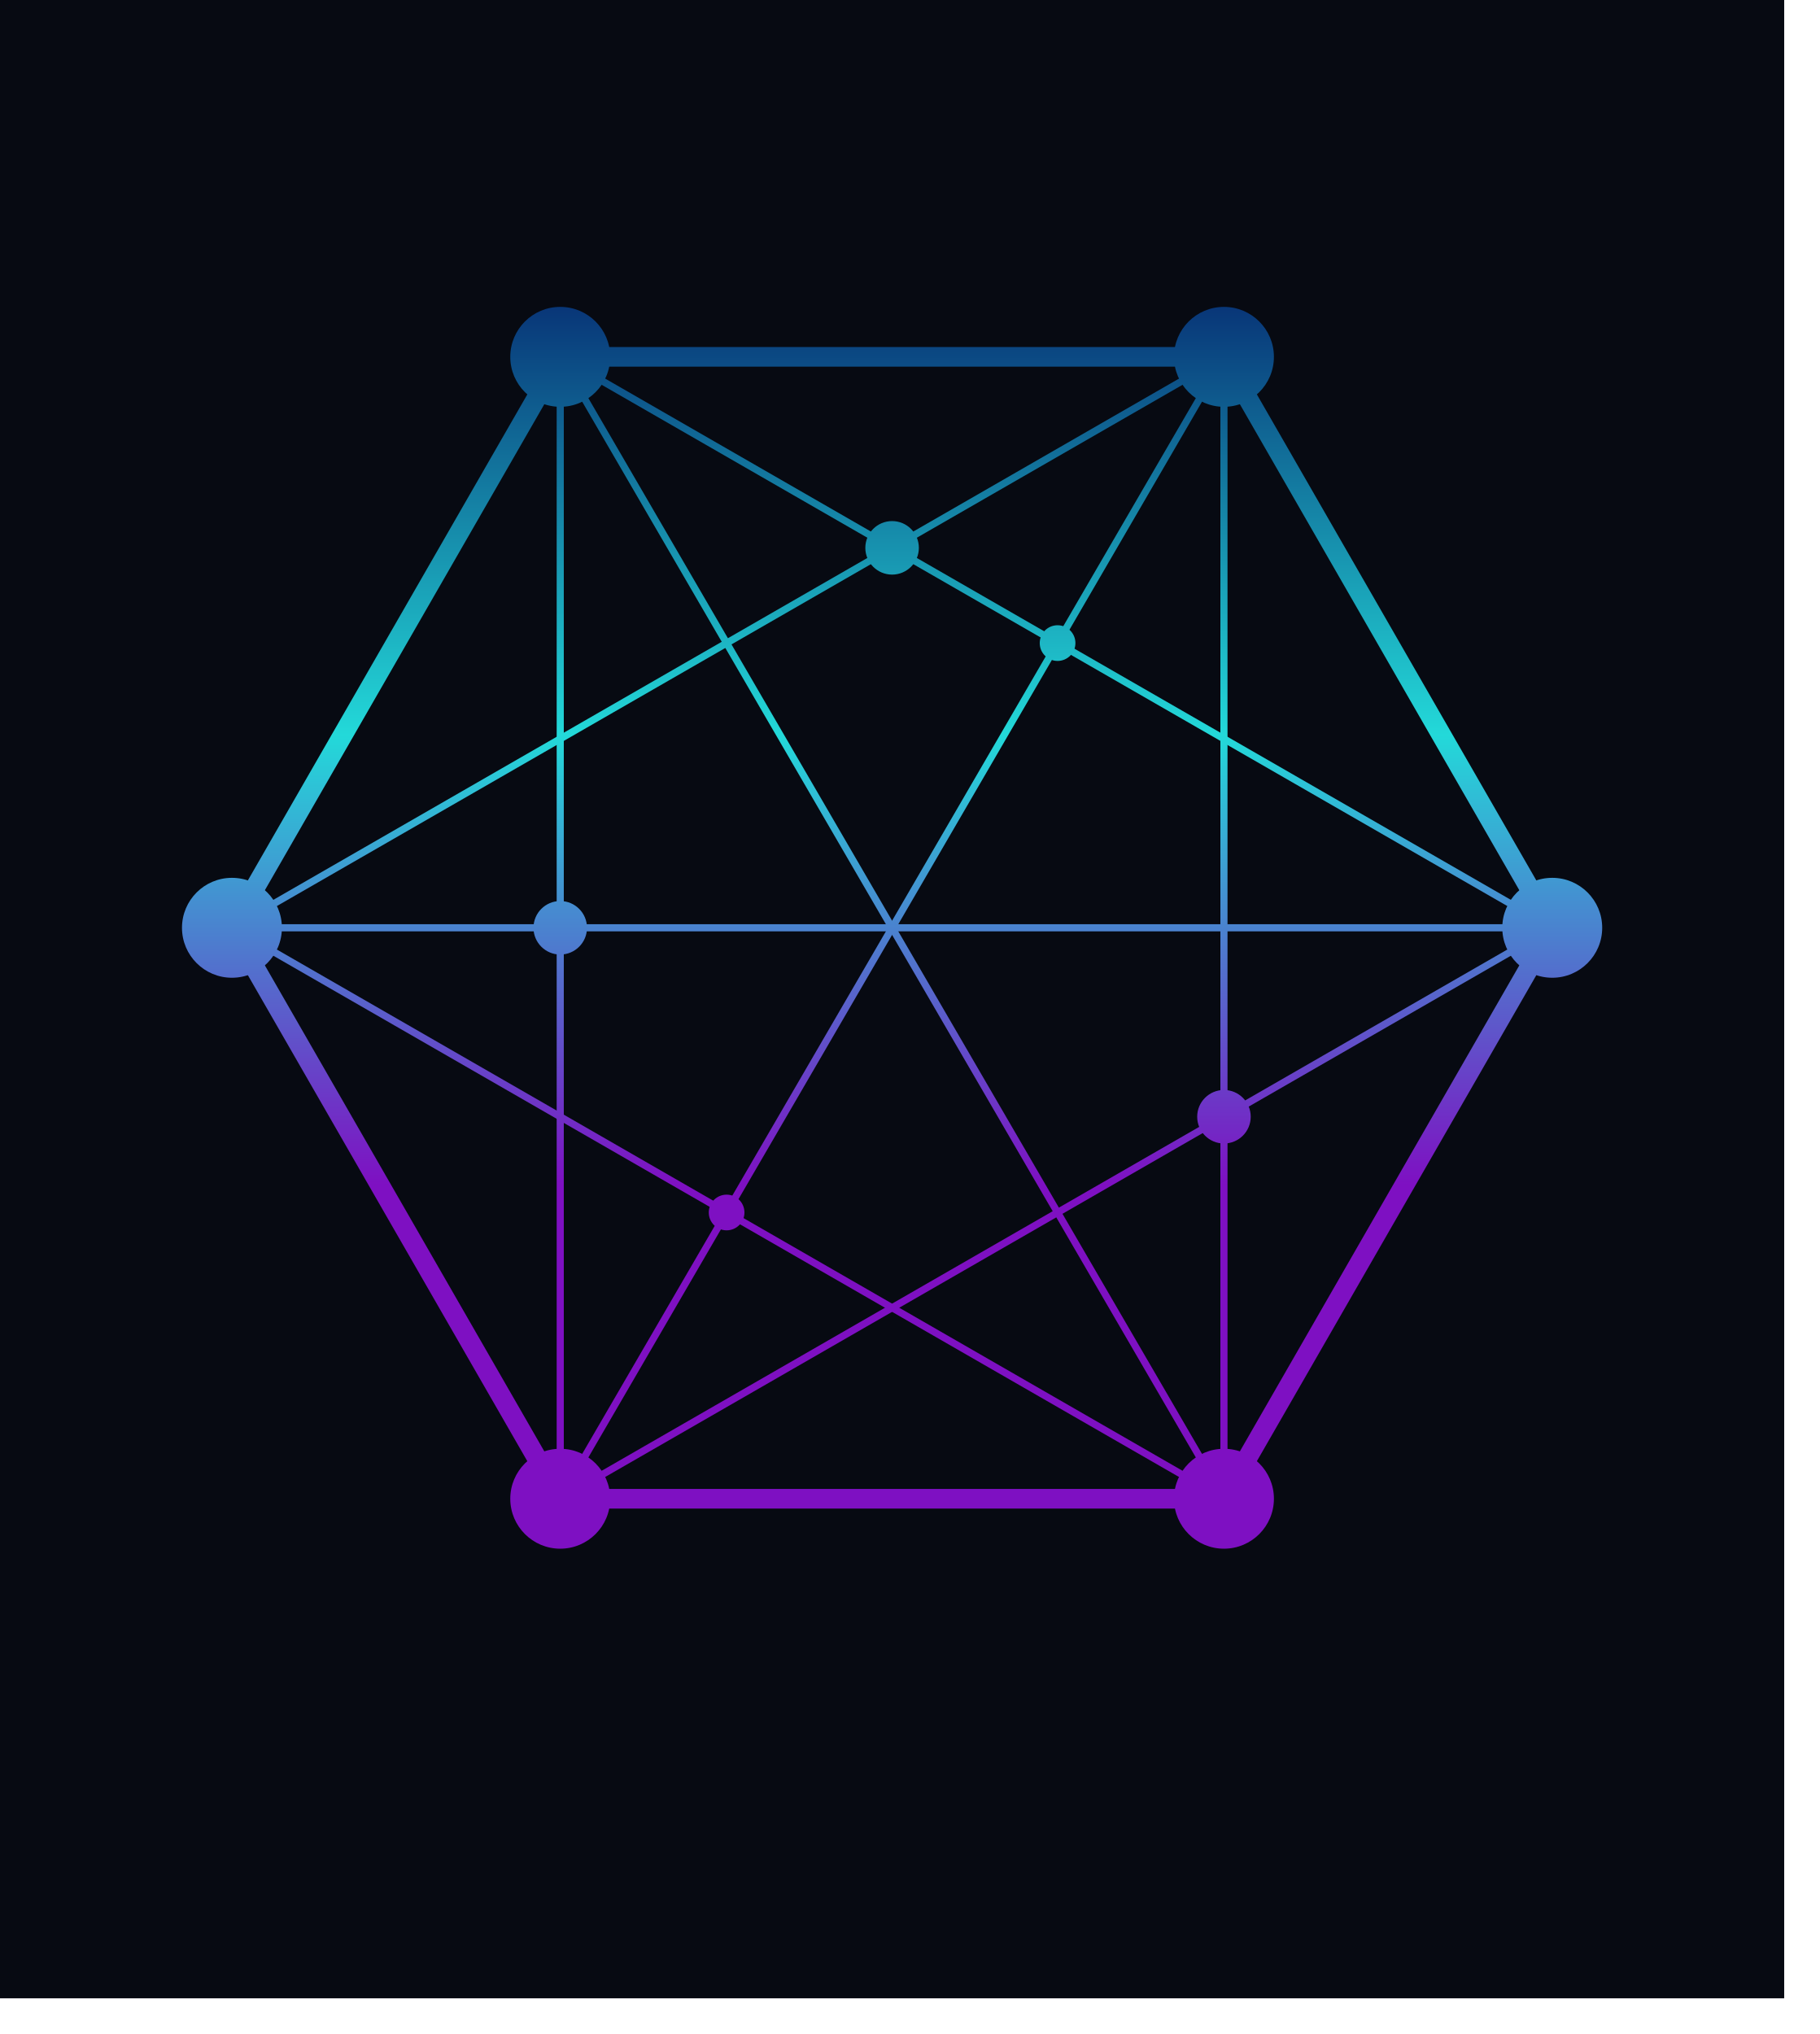
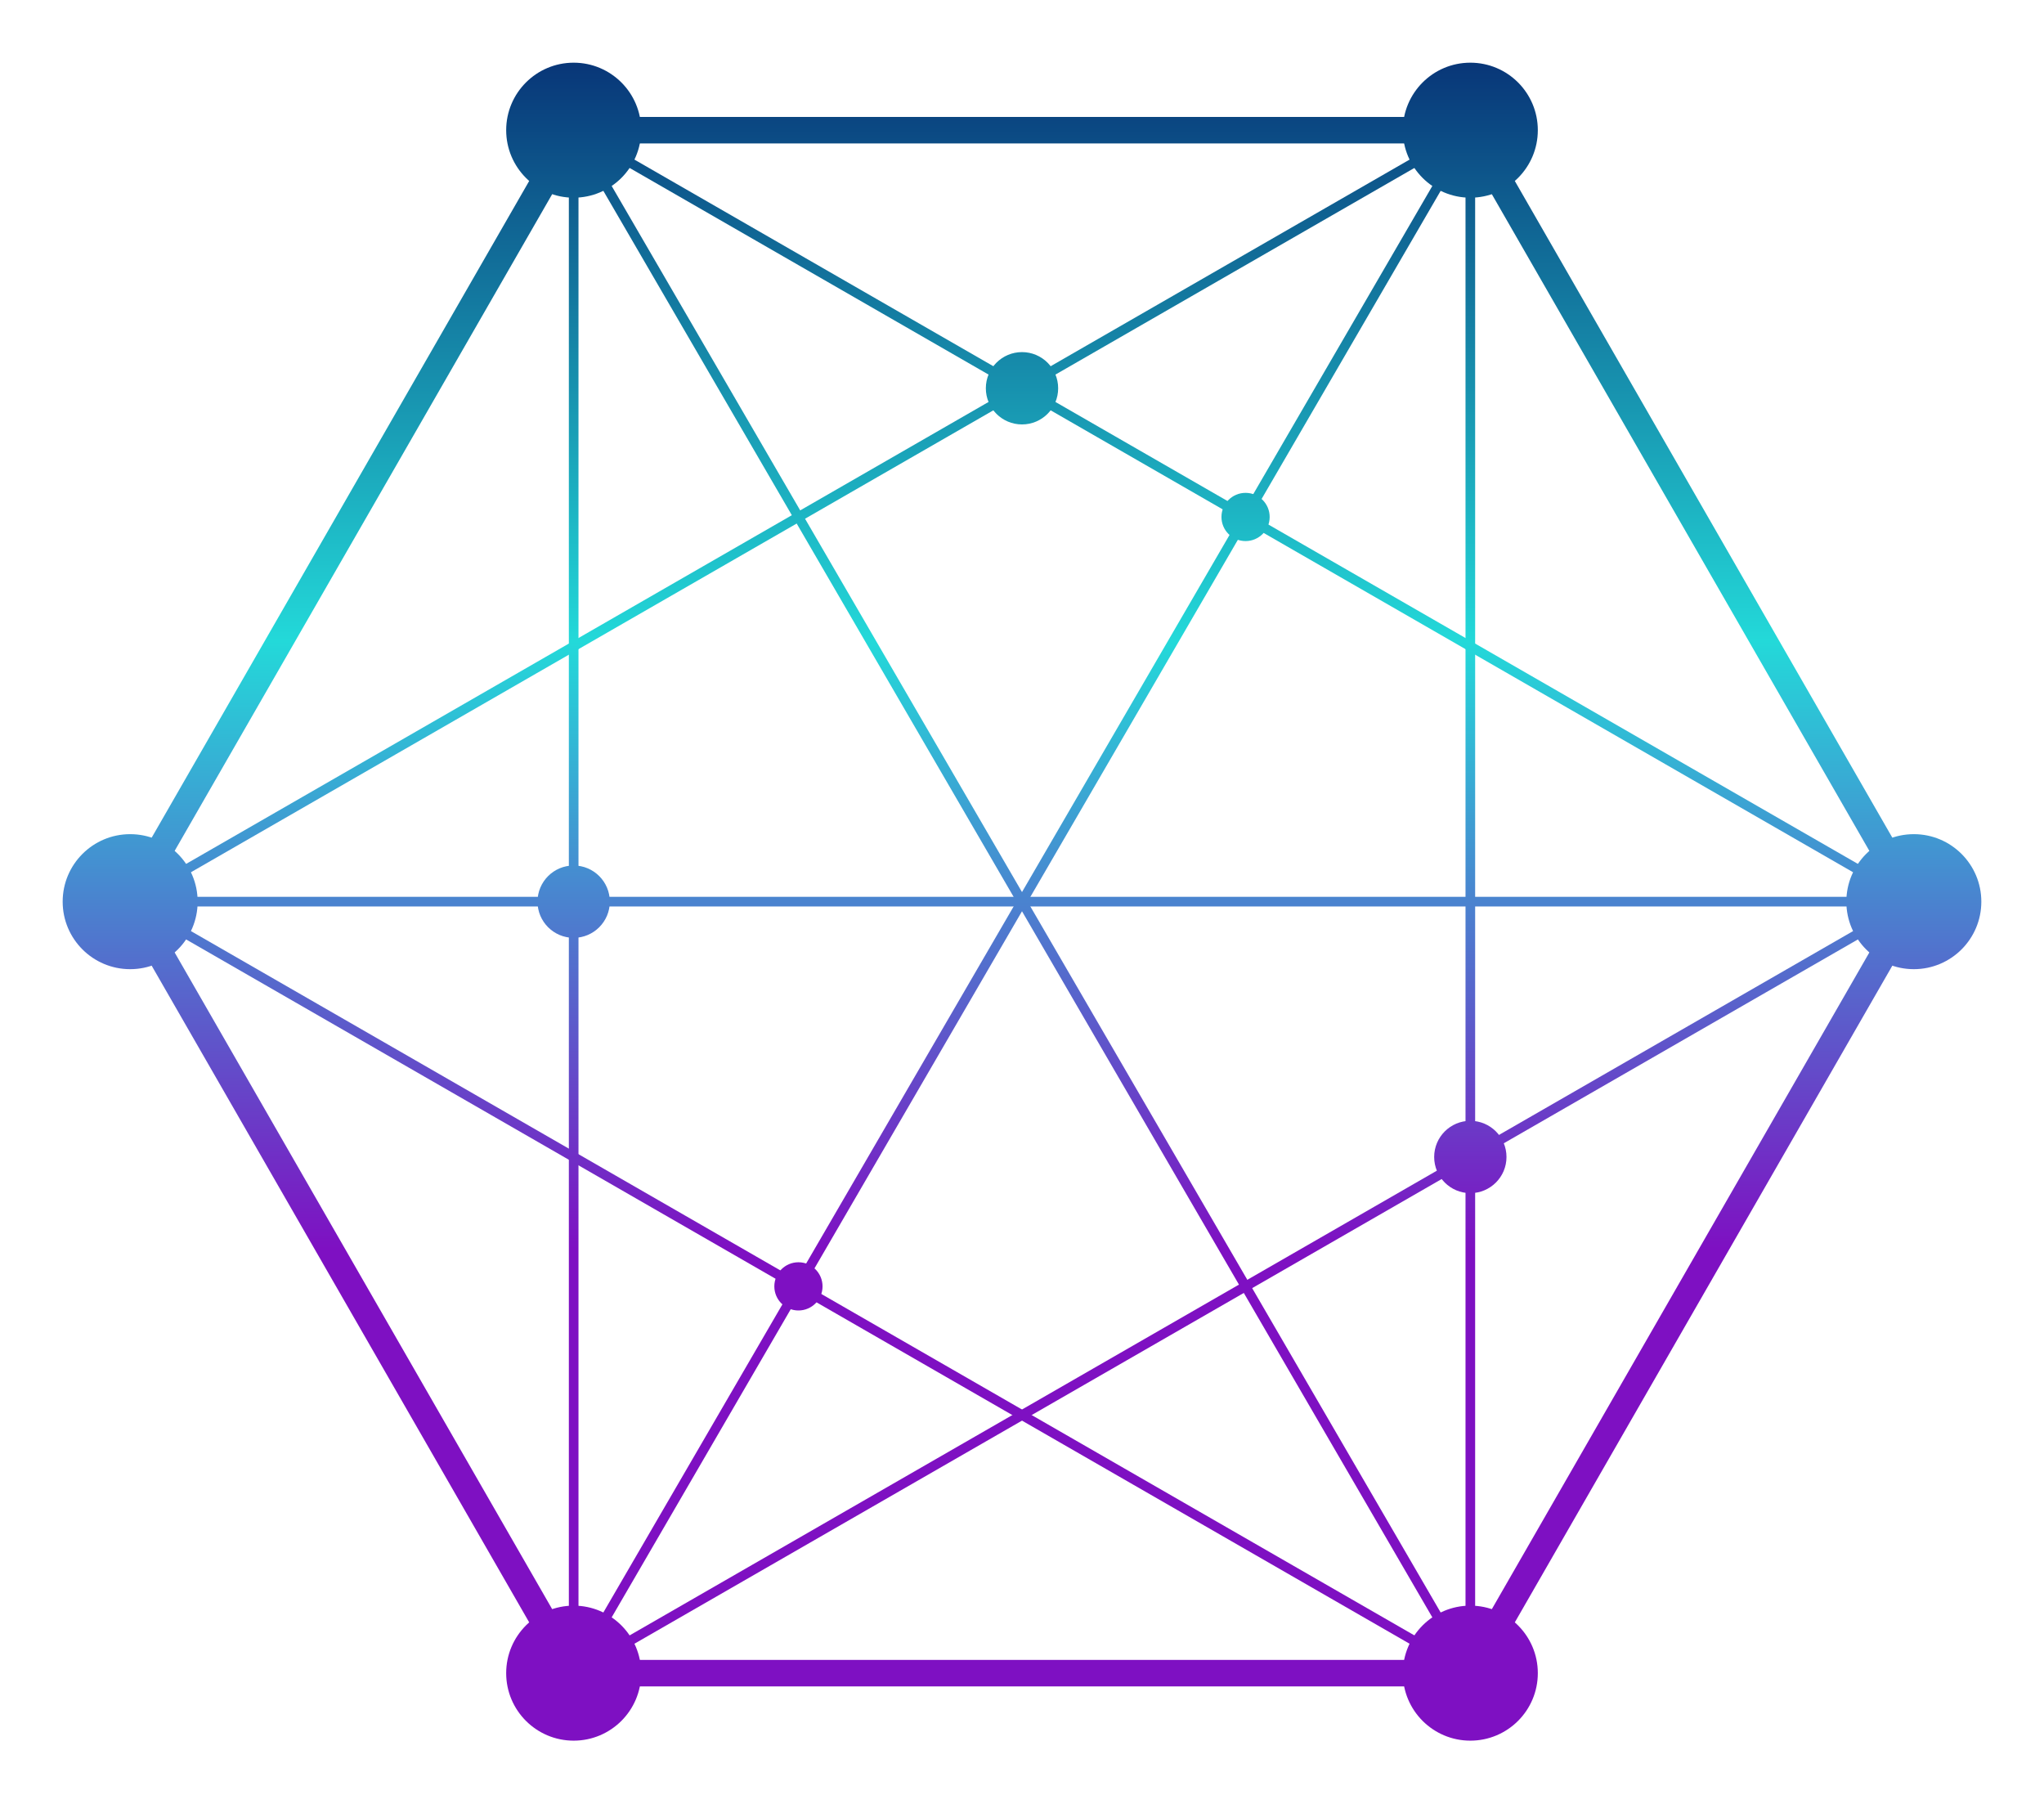
- <svg xmlns="http://www.w3.org/2000/svg" width="100%" viewBox="0 0 510 570" role="img" style="">
-   <rect width="500" height="560" fill="#070A12" style="fill:rgb(7, 10, 18);stroke:none;color:rgb(251, 251, 254);stroke-width:1px;stroke-linecap:butt;stroke-linejoin:miter;opacity:1;font-family:&quot;Anthropic Sans&quot;, -apple-system, BlinkMacSystemFont, &quot;Segoe UI&quot;, sans-serif;font-size:16px;font-weight:400;text-anchor:start;dominant-baseline:auto" />
+ <svg xmlns="http://www.w3.org/2000/svg" viewBox="38 73 424 374" preserveAspectRatio="xMidYMid meet" role="img">
  <defs>
    <linearGradient id="g" x1="250" y1="80" x2="250" y2="440" gradientUnits="userSpaceOnUse">
      <stop offset="0%" stop-color="#072E73" />
      <stop offset="35%" stop-color="#23D9D9" />
      <stop offset="70%" stop-color="#7E10C2" />
    </linearGradient>
  </defs>
  <line x1="157" y1="100" x2="343" y2="100" stroke="url(#g)" stroke-width="5.5" stroke-linecap="round" style="fill:rgb(0, 0, 0);color:rgb(251, 251, 254);stroke-width:5.5px;stroke-linecap:round;stroke-linejoin:miter;opacity:1;font-family:&quot;Anthropic Sans&quot;, -apple-system, BlinkMacSystemFont, &quot;Segoe UI&quot;, sans-serif;font-size:16px;font-weight:400;text-anchor:start;dominant-baseline:auto" />
  <line x1="343" y1="100" x2="435" y2="260" stroke="url(#g)" stroke-width="5.5" stroke-linecap="round" style="fill:rgb(0, 0, 0);color:rgb(251, 251, 254);stroke-width:5.5px;stroke-linecap:round;stroke-linejoin:miter;opacity:1;font-family:&quot;Anthropic Sans&quot;, -apple-system, BlinkMacSystemFont, &quot;Segoe UI&quot;, sans-serif;font-size:16px;font-weight:400;text-anchor:start;dominant-baseline:auto" />
  <line x1="435" y1="260" x2="343" y2="420" stroke="url(#g)" stroke-width="5.5" stroke-linecap="round" style="fill:rgb(0, 0, 0);color:rgb(251, 251, 254);stroke-width:5.5px;stroke-linecap:round;stroke-linejoin:miter;opacity:1;font-family:&quot;Anthropic Sans&quot;, -apple-system, BlinkMacSystemFont, &quot;Segoe UI&quot;, sans-serif;font-size:16px;font-weight:400;text-anchor:start;dominant-baseline:auto" />
  <line x1="343" y1="420" x2="157" y2="420" stroke="url(#g)" stroke-width="5.5" stroke-linecap="round" style="fill:rgb(0, 0, 0);color:rgb(251, 251, 254);stroke-width:5.5px;stroke-linecap:round;stroke-linejoin:miter;opacity:1;font-family:&quot;Anthropic Sans&quot;, -apple-system, BlinkMacSystemFont, &quot;Segoe UI&quot;, sans-serif;font-size:16px;font-weight:400;text-anchor:start;dominant-baseline:auto" />
  <line x1="157" y1="420" x2="65" y2="260" stroke="url(#g)" stroke-width="5.5" stroke-linecap="round" style="fill:rgb(0, 0, 0);color:rgb(251, 251, 254);stroke-width:5.5px;stroke-linecap:round;stroke-linejoin:miter;opacity:1;font-family:&quot;Anthropic Sans&quot;, -apple-system, BlinkMacSystemFont, &quot;Segoe UI&quot;, sans-serif;font-size:16px;font-weight:400;text-anchor:start;dominant-baseline:auto" />
  <line x1="65" y1="260" x2="157" y2="100" stroke="url(#g)" stroke-width="5.5" stroke-linecap="round" style="fill:rgb(0, 0, 0);color:rgb(251, 251, 254);stroke-width:5.5px;stroke-linecap:round;stroke-linejoin:miter;opacity:1;font-family:&quot;Anthropic Sans&quot;, -apple-system, BlinkMacSystemFont, &quot;Segoe UI&quot;, sans-serif;font-size:16px;font-weight:400;text-anchor:start;dominant-baseline:auto" />
  <line x1="157" y1="100" x2="435" y2="260" stroke="url(#g)" stroke-width="2" stroke-linecap="round" style="fill:rgb(0, 0, 0);color:rgb(251, 251, 254);stroke-width:2px;stroke-linecap:round;stroke-linejoin:miter;opacity:1;font-family:&quot;Anthropic Sans&quot;, -apple-system, BlinkMacSystemFont, &quot;Segoe UI&quot;, sans-serif;font-size:16px;font-weight:400;text-anchor:start;dominant-baseline:auto" />
  <line x1="157" y1="100" x2="343" y2="420" stroke="url(#g)" stroke-width="2" stroke-linecap="round" style="fill:rgb(0, 0, 0);color:rgb(251, 251, 254);stroke-width:2px;stroke-linecap:round;stroke-linejoin:miter;opacity:1;font-family:&quot;Anthropic Sans&quot;, -apple-system, BlinkMacSystemFont, &quot;Segoe UI&quot;, sans-serif;font-size:16px;font-weight:400;text-anchor:start;dominant-baseline:auto" />
  <line x1="157" y1="100" x2="157" y2="420" stroke="url(#g)" stroke-width="2" stroke-linecap="round" style="fill:rgb(0, 0, 0);color:rgb(251, 251, 254);stroke-width:2px;stroke-linecap:round;stroke-linejoin:miter;opacity:1;font-family:&quot;Anthropic Sans&quot;, -apple-system, BlinkMacSystemFont, &quot;Segoe UI&quot;, sans-serif;font-size:16px;font-weight:400;text-anchor:start;dominant-baseline:auto" />
  <line x1="343" y1="100" x2="343" y2="420" stroke="url(#g)" stroke-width="2" stroke-linecap="round" style="fill:rgb(0, 0, 0);color:rgb(251, 251, 254);stroke-width:2px;stroke-linecap:round;stroke-linejoin:miter;opacity:1;font-family:&quot;Anthropic Sans&quot;, -apple-system, BlinkMacSystemFont, &quot;Segoe UI&quot;, sans-serif;font-size:16px;font-weight:400;text-anchor:start;dominant-baseline:auto" />
  <line x1="343" y1="100" x2="65" y2="260" stroke="url(#g)" stroke-width="2" stroke-linecap="round" style="fill:rgb(0, 0, 0);color:rgb(251, 251, 254);stroke-width:2px;stroke-linecap:round;stroke-linejoin:miter;opacity:1;font-family:&quot;Anthropic Sans&quot;, -apple-system, BlinkMacSystemFont, &quot;Segoe UI&quot;, sans-serif;font-size:16px;font-weight:400;text-anchor:start;dominant-baseline:auto" />
  <line x1="343" y1="100" x2="157" y2="420" stroke="url(#g)" stroke-width="2" stroke-linecap="round" style="fill:rgb(0, 0, 0);color:rgb(251, 251, 254);stroke-width:2px;stroke-linecap:round;stroke-linejoin:miter;opacity:1;font-family:&quot;Anthropic Sans&quot;, -apple-system, BlinkMacSystemFont, &quot;Segoe UI&quot;, sans-serif;font-size:16px;font-weight:400;text-anchor:start;dominant-baseline:auto" />
  <line x1="435" y1="260" x2="157" y2="420" stroke="url(#g)" stroke-width="2" stroke-linecap="round" style="fill:rgb(0, 0, 0);color:rgb(251, 251, 254);stroke-width:2px;stroke-linecap:round;stroke-linejoin:miter;opacity:1;font-family:&quot;Anthropic Sans&quot;, -apple-system, BlinkMacSystemFont, &quot;Segoe UI&quot;, sans-serif;font-size:16px;font-weight:400;text-anchor:start;dominant-baseline:auto" />
  <line x1="435" y1="260" x2="65" y2="260" stroke="url(#g)" stroke-width="2" stroke-linecap="round" style="fill:rgb(0, 0, 0);color:rgb(251, 251, 254);stroke-width:2px;stroke-linecap:round;stroke-linejoin:miter;opacity:1;font-family:&quot;Anthropic Sans&quot;, -apple-system, BlinkMacSystemFont, &quot;Segoe UI&quot;, sans-serif;font-size:16px;font-weight:400;text-anchor:start;dominant-baseline:auto" />
  <line x1="343" y1="420" x2="65" y2="260" stroke="url(#g)" stroke-width="2" stroke-linecap="round" style="fill:rgb(0, 0, 0);color:rgb(251, 251, 254);stroke-width:2px;stroke-linecap:round;stroke-linejoin:miter;opacity:1;font-family:&quot;Anthropic Sans&quot;, -apple-system, BlinkMacSystemFont, &quot;Segoe UI&quot;, sans-serif;font-size:16px;font-weight:400;text-anchor:start;dominant-baseline:auto" />
  <circle cx="250" cy="153.525" r="7.5" fill="url(#g)" />
  <circle cx="296.375" cy="180.216" r="5" fill="url(#g)" />
  <circle cx="157" cy="260" r="7.5" fill="url(#g)" />
  <circle cx="343" cy="312.95" r="7.5" fill="url(#g)" />
  <circle cx="203.625" cy="339.784" r="5" fill="url(#g)" />
  <circle cx="157" cy="100" r="14" fill="url(#g)" style="stroke:none;color:rgb(251, 251, 254);stroke-width:1px;stroke-linecap:butt;stroke-linejoin:miter;opacity:1;font-family:&quot;Anthropic Sans&quot;, -apple-system, BlinkMacSystemFont, &quot;Segoe UI&quot;, sans-serif;font-size:16px;font-weight:400;text-anchor:start;dominant-baseline:auto" />
  <circle cx="343" cy="100" r="14" fill="url(#g)" style="stroke:none;color:rgb(251, 251, 254);stroke-width:1px;stroke-linecap:butt;stroke-linejoin:miter;opacity:1;font-family:&quot;Anthropic Sans&quot;, -apple-system, BlinkMacSystemFont, &quot;Segoe UI&quot;, sans-serif;font-size:16px;font-weight:400;text-anchor:start;dominant-baseline:auto" />
  <circle cx="435" cy="260" r="14" fill="url(#g)" style="stroke:none;color:rgb(251, 251, 254);stroke-width:1px;stroke-linecap:butt;stroke-linejoin:miter;opacity:1;font-family:&quot;Anthropic Sans&quot;, -apple-system, BlinkMacSystemFont, &quot;Segoe UI&quot;, sans-serif;font-size:16px;font-weight:400;text-anchor:start;dominant-baseline:auto" />
  <circle cx="343" cy="420" r="14" fill="url(#g)" style="stroke:none;color:rgb(251, 251, 254);stroke-width:1px;stroke-linecap:butt;stroke-linejoin:miter;opacity:1;font-family:&quot;Anthropic Sans&quot;, -apple-system, BlinkMacSystemFont, &quot;Segoe UI&quot;, sans-serif;font-size:16px;font-weight:400;text-anchor:start;dominant-baseline:auto" />
  <circle cx="157" cy="420" r="14" fill="url(#g)" style="stroke:none;color:rgb(251, 251, 254);stroke-width:1px;stroke-linecap:butt;stroke-linejoin:miter;opacity:1;font-family:&quot;Anthropic Sans&quot;, -apple-system, BlinkMacSystemFont, &quot;Segoe UI&quot;, sans-serif;font-size:16px;font-weight:400;text-anchor:start;dominant-baseline:auto" />
  <circle cx="65" cy="260" r="14" fill="url(#g)" style="stroke:none;color:rgb(251, 251, 254);stroke-width:1px;stroke-linecap:butt;stroke-linejoin:miter;opacity:1;font-family:&quot;Anthropic Sans&quot;, -apple-system, BlinkMacSystemFont, &quot;Segoe UI&quot;, sans-serif;font-size:16px;font-weight:400;text-anchor:start;dominant-baseline:auto" />
</svg>
